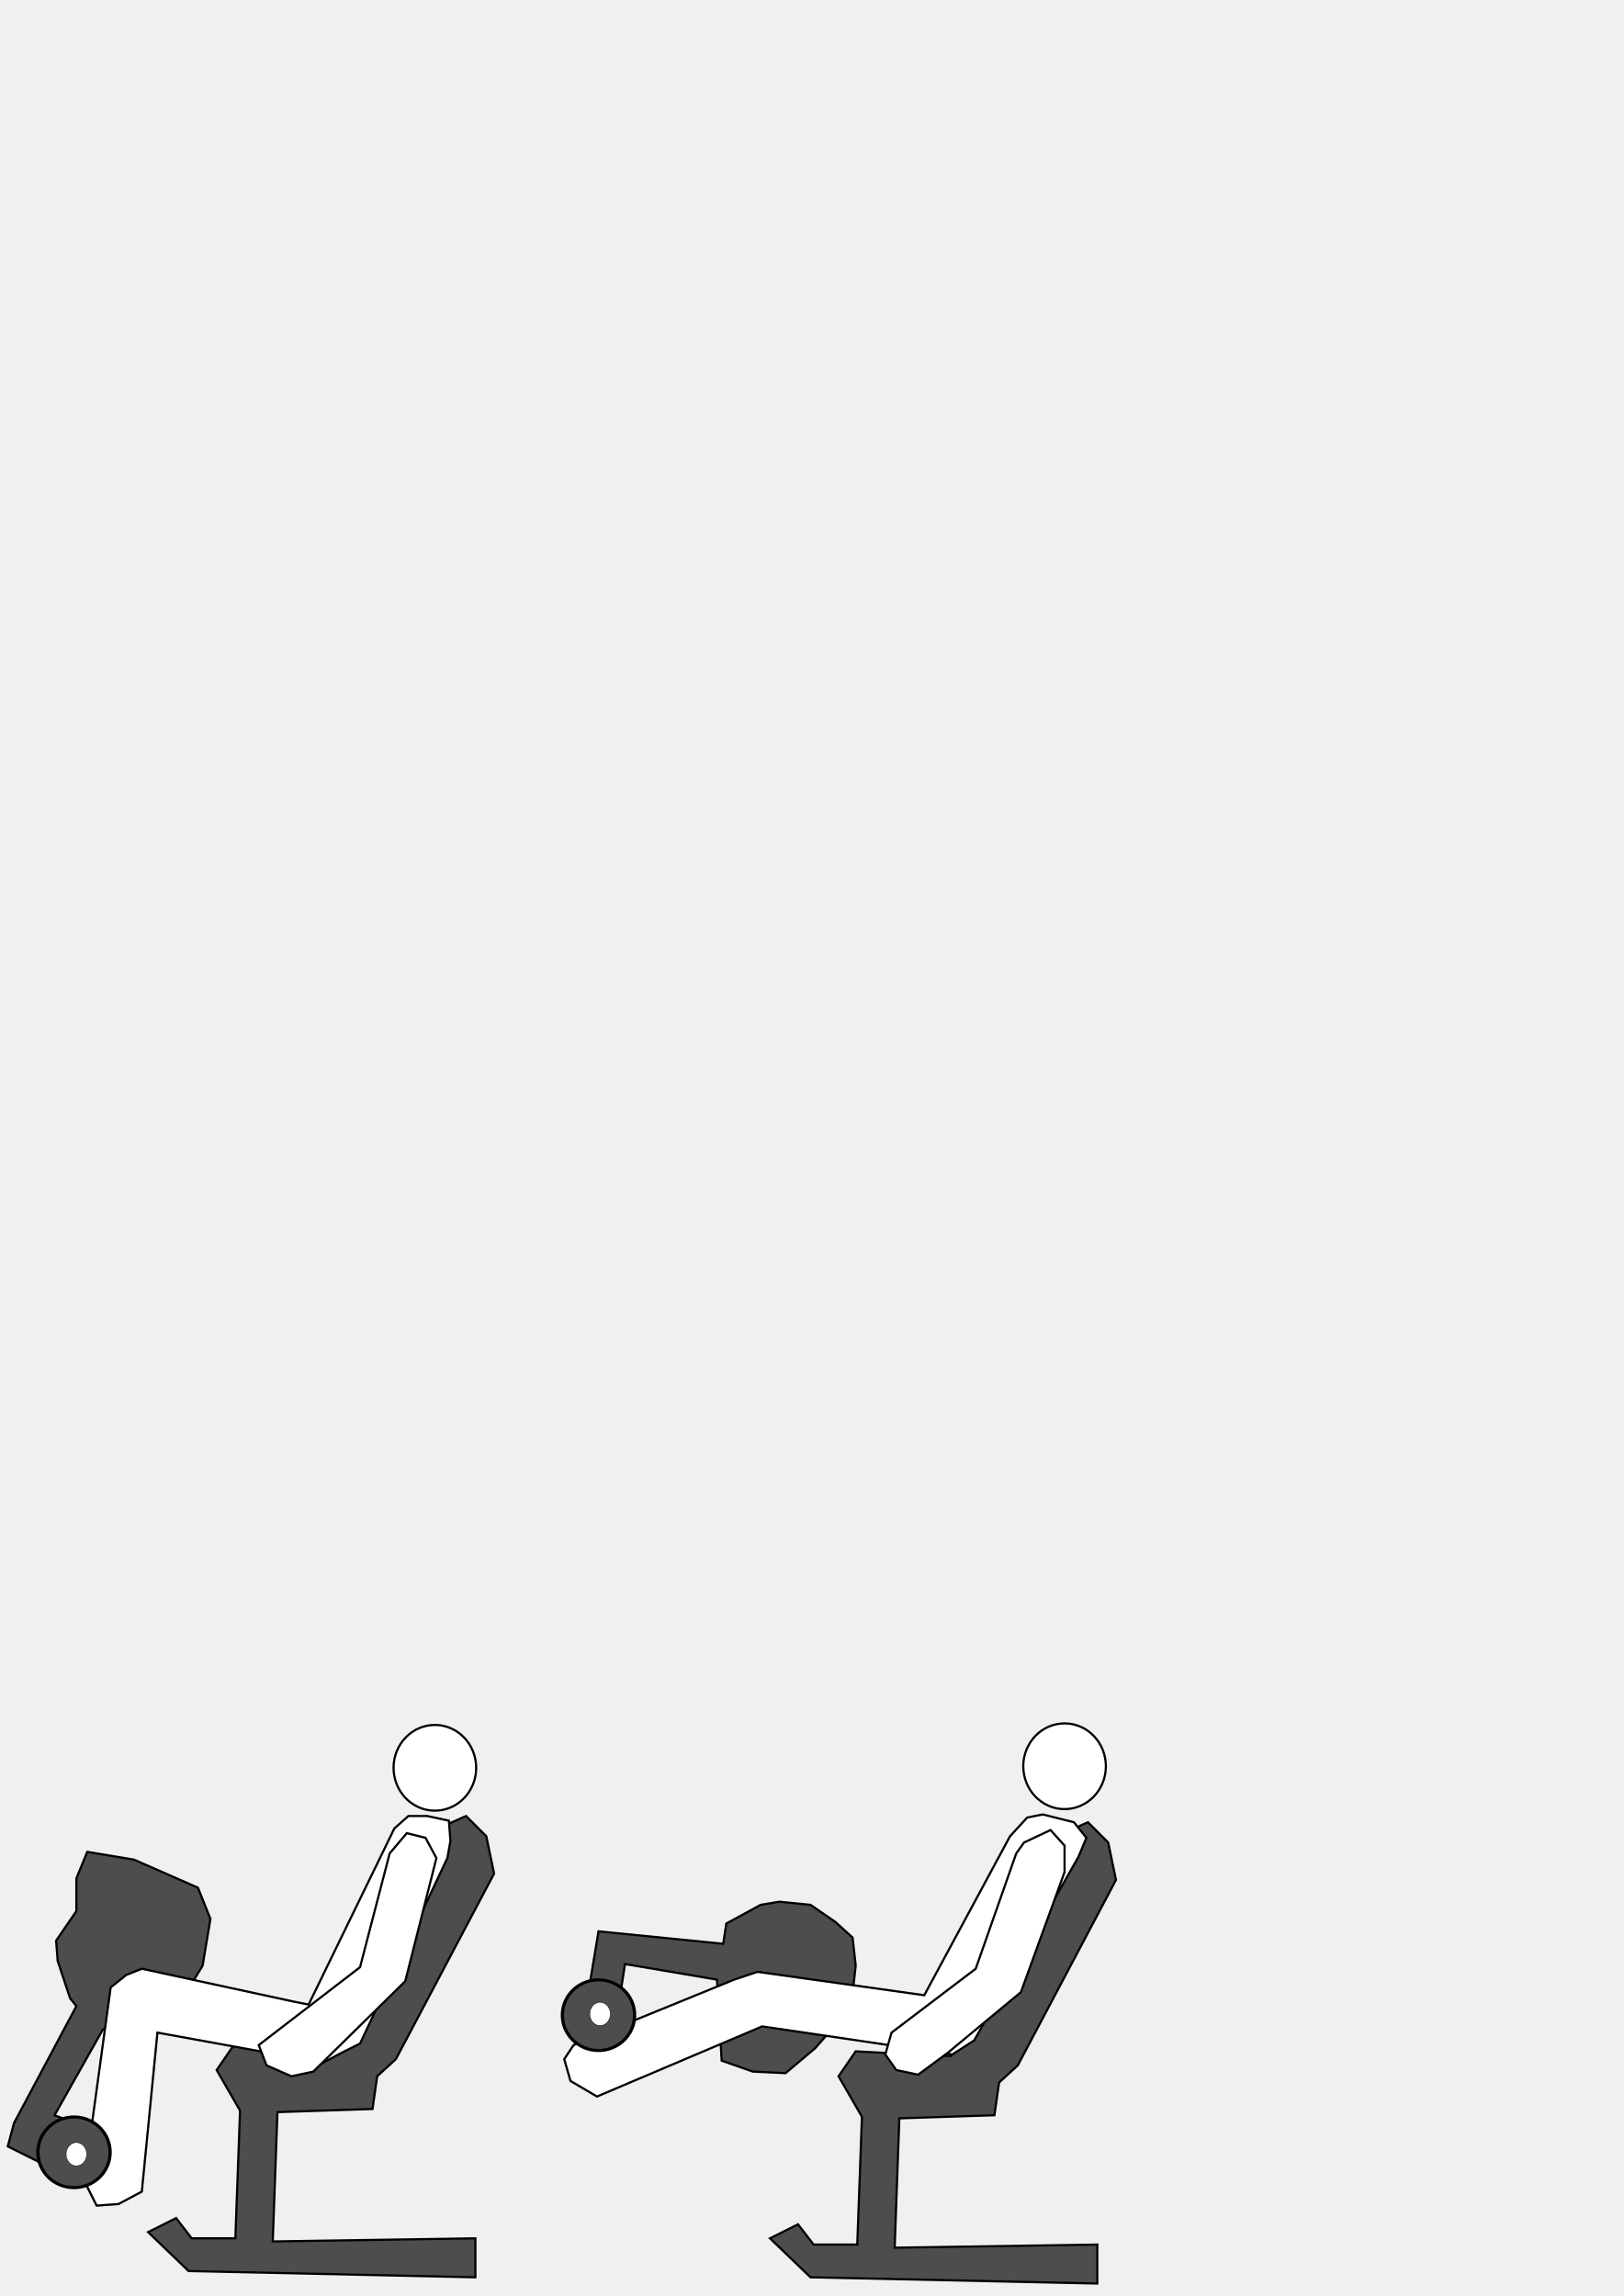
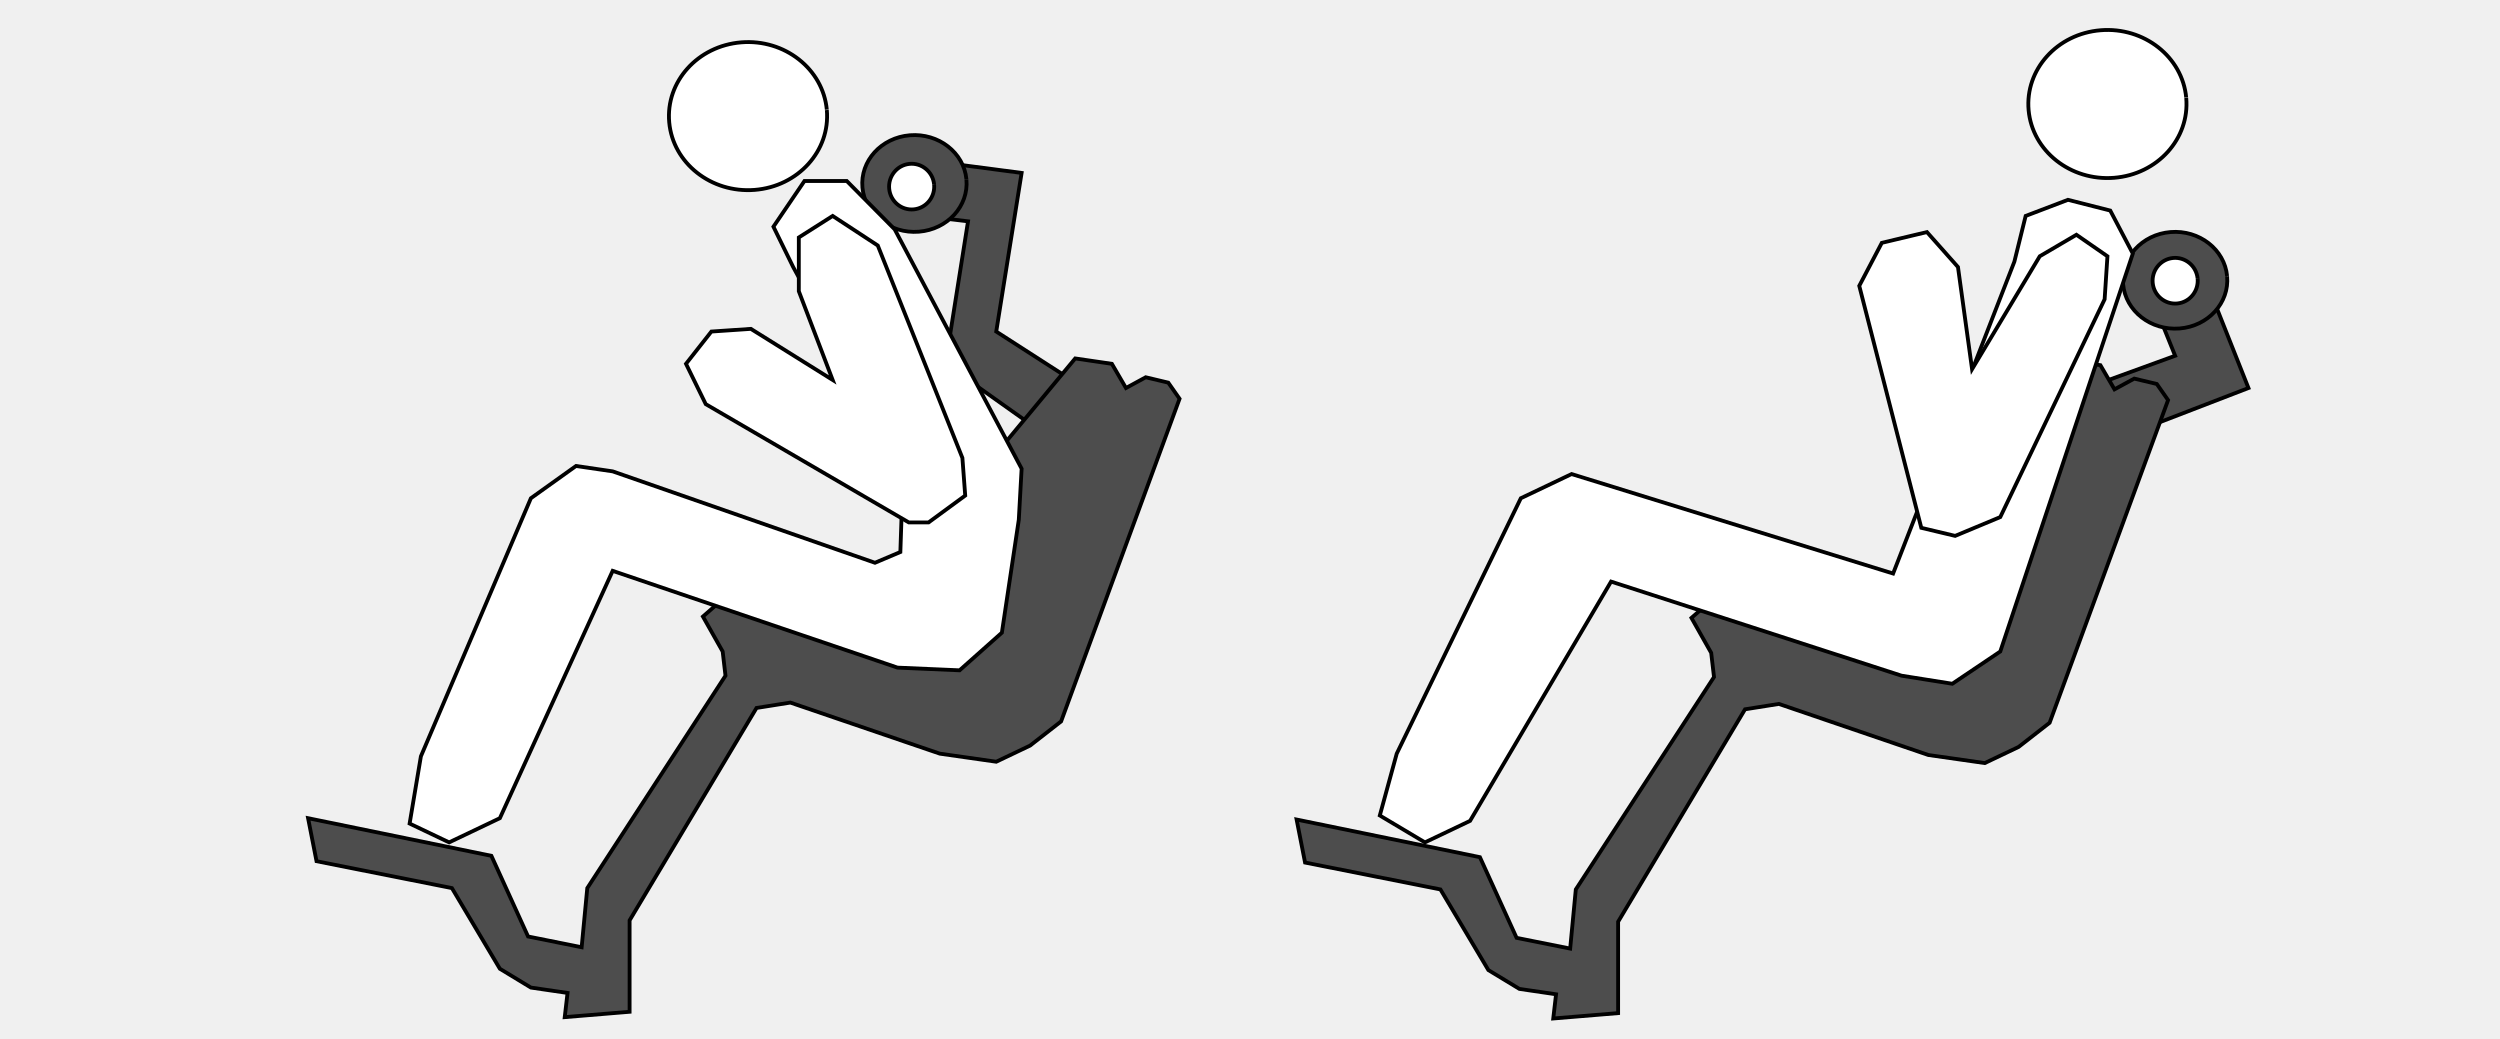
- <svg xmlns="http://www.w3.org/2000/svg" width="744.094" height="1052.362" id="svg2" version="1.1">
-   <defs id="defs4" />
-   <g id="layer3">
-     <path style="fill:#4d4d4d;stroke:#000000;stroke-width:1px;stroke-linecap:butt;stroke-linejoin:miter;stroke-opacity:1" d="m 200.714,838.076 12.857,-5.714 9.286,9.286 3.571,17.143 -45,85 -8.571,7.857 -2.143,15 -43.571,1.429 -2.143,59.286 92.857,-1.429 0,17.857 -131.429,-2.857 -18.571,-17.857 12.857,-6.428 7.143,9.286 20,0 L 110,967.362 99.286,948.791 l 7.857,-11.429 13.571,0.714 30,1.429 z" id="path5183" />
-     <path transform="translate(-68.21429,4.64284)" style="fill:#ffffff;stroke:#000000;stroke-width:1;stroke-linecap:round;stroke-linejoin:round;stroke-miterlimit:4;stroke-opacity:1;stroke-dasharray:none" id="path5731" d="m 286.357,803.867 a 18.929,19.643 0 1 1 -0.009,-0.101" />
-     <path style="fill:#4d4d4d;stroke:#000000;stroke-width:1px;stroke-linecap:butt;stroke-linejoin:miter;stroke-opacity:1" d="M 61.429,852.362 40,848.791 l -5,12.143 0,15 -9.286,13.571 0.714,9.286 5.714,17.143 L 35,919.505 6.429,973.076 l -2.857,10.714 27.143,13.571 7.143,-22.857 -12.857,-5 22.143,-39.286 19.286,-1.429 16.429,-11.429 10,-16.429 3.571,-21.429 -5.714,-14.286 z" id="path5751" />
-     <path style="fill:#ffffff;stroke:#000000;stroke-width:1px;stroke-linecap:butt;stroke-linejoin:miter;stroke-opacity:1" d="m 180.714,838.076 6.429,-5.714 8.571,0 10,2.143 0.714,9.286 -1.429,7.857 -40,85 -8.571,4.286 -9.286,5 -9.286,-2.857 -18.571,-2.857 -47.143,-8.571 -7.143,72.857 -10.714,5.714 -10,0.714 -5.714,-11.429 12.143,-88.571 7.143,-5.714 7.143,-2.857 69.286,15 7.143,1.429 z" id="path5753" />
-     <path style="fill:#ffffff;stroke:#000000;stroke-width:1px;stroke-linecap:butt;stroke-linejoin:miter;stroke-opacity:1" d="m 178.571,849.505 7.857,-9.286 8.571,2.143 5,9.286 -14.286,56.429 -42.143,41.429 -10,2.143 -11.429,-5 -3.571,-9.286 L 165,901.648 z" id="path5755" />
-     <path style="fill:#4d4d4d;stroke:#000000;stroke-width:1;stroke-linecap:round;stroke-linejoin:round;stroke-miterlimit:4;stroke-opacity:1;stroke-dasharray:none" id="path5765" d="m 118.529,814.225 a 11.071,11.429 0 1 1 -0.002,-0.026" transform="matrix(1.495506,0,0,1.417525,-126.8383,-168.9461)" />
-     <path style="fill:#4d4d4d;stroke:#000000;stroke-width:1px;stroke-linecap:butt;stroke-linejoin:miter;stroke-opacity:1" d="m 485.714,840.934 12.857,-5.714 9.286,9.286 3.571,17.143 -45,85 -8.571,7.857 -2.143,15 -43.571,1.429 -2.143,59.286 92.857,-1.429 0,17.857 -131.429,-2.857 -18.571,-17.857 12.857,-6.428 7.143,9.286 20,0 2.143,-58.571 -10.714,-18.571 7.857,-11.429 13.571,0.714 30,1.429 z" id="path5183-3" />
-     <path transform="translate(220.3571,3.928555)" style="fill:#ffffff;stroke:#000000;stroke-width:1;stroke-linecap:round;stroke-linejoin:round;stroke-miterlimit:4;stroke-opacity:1;stroke-dasharray:none" id="path5731-5" d="m 286.357,803.867 a 18.929,19.643 0 1 1 -0.009,-0.101" />
-     <path style="fill:#4d4d4d;stroke:#000000;stroke-width:1px;stroke-linecap:butt;stroke-linejoin:miter;stroke-opacity:1" d="m 331.429,890.934 1.429,-9.286 15.714,-8.571 8.571,-1.429 14.286,1.429 11.429,7.857 7.857,7.143 1.429,12.857 -1.429,12.857 -7.143,13.571 -10,11.429 -13.571,11.429 L 345,949.505 l -14.286,-5 -2.143,-37.143 -42.143,-7.143 -3.571,22.857 -14.286,-3.571 5.714,-34.286 z" id="path5814" />
-     <path style="fill:#ffffff;stroke:#000000;stroke-width:1px;stroke-linecap:butt;stroke-linejoin:miter;stroke-opacity:1" d="m 462.857,841.648 7.857,-8.571 7.143,-1.429 14.286,3.571 5.714,7.143 -3.571,8.571 -47.857,84.286 -10,6.429 -87.143,-12.857 -75.714,32.143 -12.143,-7.143 -2.857,-10 4.286,-6.429 73.571,-30 10.714,-3.571 76.429,10.714 z" id="path5818" />
-     <path style="fill:#4d4d4d;stroke:#000000;stroke-width:1;stroke-linecap:round;stroke-linejoin:round;stroke-miterlimit:4;stroke-opacity:1;stroke-dasharray:none" id="path5765-2" d="m 118.529,814.225 a 11.071,11.429 0 1 1 -0.002,-0.026" transform="matrix(1.495506,0,0,1.417525,113.5188,-231.8032)" />
-     <path style="fill:#ffffff;stroke:#000000;stroke-width:1;stroke-linecap:round;stroke-linejoin:round;stroke-miterlimit:4;stroke-opacity:1;stroke-dasharray:none" id="path5763-2" d="m 153.459,818.681 a 29.643,21.786 0 1 1 -0.006,-0.049" transform="matrix(0.1581559,0,0,0.2479673,255.4,719.6004)" />
-     <path style="fill:#ffffff;stroke:#000000;stroke-width:1px;stroke-linecap:butt;stroke-linejoin:miter;stroke-opacity:1" d="m 465.714,849.505 3.571,-5 12.143,-5.714 6.429,7.143 0,12.143 -20,55 -33.571,27.857 -13.571,10 -10,-2.143 -5,-7.143 2.857,-10 38.571,-29.286 z" id="path5856" />
-     <path style="fill:#ffffff;stroke:#000000;stroke-width:1;stroke-linecap:round;stroke-linejoin:round;stroke-miterlimit:4;stroke-opacity:1;stroke-dasharray:none" id="path5763" d="m 153.459,818.681 a 29.643,21.786 0 1 1 -0.006,-0.049" transform="matrix(0.1581559,0,0,0.2479673,15.39996,783.8861)" />
-   </g>
+ <svg xmlns="http://www.w3.org/2000/svg" width="650" height="270" id="svg2">
+   <style type="text/css">
+ 		.equipment {fill:#4d4d4d;stroke:#000000;stroke-opacity:1}
+ 		.body { fill:#ffffff;stroke:#000000;stroke-opacity:1 }
+ 		.arrow { fill:#ff0000;stroke:#000000;stroke-opacity:1 }
+ 	</style>
+   <path id="path5983" class="equipment" d="m 244.356,42.165 21.265,2.796 -6.6,41.243 29.331,18.874 -8.066,13.981 -34.464,-24.466 5.866,-37.049 -11.733,-1.398 z" />
+   <path id="path5991" class="equipment" d="m 558.202,74.321 13.932,-4.893 12.466,31.457 -68.929,26.563 -5.866,-14.68 55.73,-20.272 z" />
+   <path id="path5985" class="equipment" d="m 251.271,46.663 a 13.566,12.583 0 1 1 -0.006,-0.065" />
+   <path id="path5985-0" class="equipment" d="m 579.049,71.828 a 13.566,12.583 0 1 1 -0.006,-0.065" />
+   <path id="path5987-9" class="body" d="m 242.867,47.939 a 5.866,5.942 0 1 1 -0.003,-0.03" />
+   <path id="path5987" class="body" d="m 571.379,72.406 a 5.866,5.942 0 1 1 -0.003,-0.03" />
+   <path id="path6573" class="equipment" d="m 292.753,100.884 -3.666,-6.291 -9.533,-1.398 -27.865,33.554 -7.333,23.068 -4.4,17.476 -4.4,-13.282 -22.732,-9.786 -21.265,8.388 -8.799,7.689 5.133,9.087 0.733,6.291 -35.931,55.224 -1.467,15.379 -13.932,-2.796 -9.533,-20.971 -47.664,-9.786 2.2,11.185 35.198,6.99 12.466,20.971 8.066,4.893 9.533,1.398 -0.733,6.291 16.866,-1.398 0,-23.767 32.998,-55.224 8.799,-1.398 38.864,13.282 14.666,2.097 8.799,-4.194 8.066,-6.291 30.798,-83.884 -2.933,-4.194 -5.866,-1.398 z" />
+   <path id="path6573-2" class="equipment" d="m 549.769,101.234 -3.666,-6.291 -9.533,-1.398 -27.865,33.554 -7.333,23.068 -4.4,17.476 -4.4,-13.282 -22.732,-9.786 -21.265,8.388 -8.799,7.689 5.133,9.087 0.733,6.291 -35.931,55.224 -1.467,15.379 -13.932,-2.796 -9.533,-20.971 -47.664,-9.787 2.2,11.185 35.198,6.99 12.466,20.971 8.066,4.893 9.533,1.398 -0.733,6.291 16.866,-1.398 0,-23.767 32.998,-55.224 8.799,-1.398 38.864,13.282 14.666,2.097 8.799,-4.194 8.066,-6.291 30.798,-83.884 -2.933,-4.194 -5.866,-1.398 z" />
+   <path id="path6595" class="body" d="m 568.419,25.461 a 20.561,19.251 0 1 1 -0.009,-0.099" />
+   <path id="path6601" class="body" d="m 206.225,69.427 -5.133,-10.486 8.066,-11.884 10.999,0 12.466,12.583 32.998,62.214 -0.733,13.282 -4.4,29.359 -10.999,9.786 -16.132,-0.699 -74.062,-25.165 -29.331,64.311 -13.199,6.291 -10.266,-4.893 2.933,-17.476 28.598,-67.107 11.733,-8.388 9.533,1.398 68.196,23.767 6.6,-2.796 0.733,-21.67 z" />
+   <path id="path6603" class="body" d="m 207.692,75.719 0,-13.981 8.799,-5.592 11.733,7.689 21.999,55.224 0.733,9.786 -9.533,6.99 -5.133,0 -52.797,-30.758 -5.133,-10.486 6.6,-8.388 10.266,-0.699 21.265,13.282 z" />
+   <path id="path6605" class="body" d="m 523.738,68.029 2.933,-11.884 10.999,-4.194 10.999,2.796 5.866,11.185 -34.464,103.457 -12.466,8.388 -13.199,-2.097 -75.528,-24.466 -36.664,62.214 -11.733,5.592 -11.733,-6.99 4.4,-16.078 32.265,-66.408 13.199,-6.291 83.595,25.864 z" />
+   <path id="path6607" class="body" d="m 509.072,69.427 3.666,26.563 17.599,-29.359 9.533,-5.592 8.066,5.592 -0.733,11.185 -27.132,56.622 -11.733,4.893 -8.799,-2.097 -16.132,-62.913 5.866,-11.185 11.733,-2.796 z" />
+   <path id="path6595-0" class="body" d="m 214.976,28.607 a 20.561,19.251 0 1 1 -0.009,-0.099" />
</svg>
